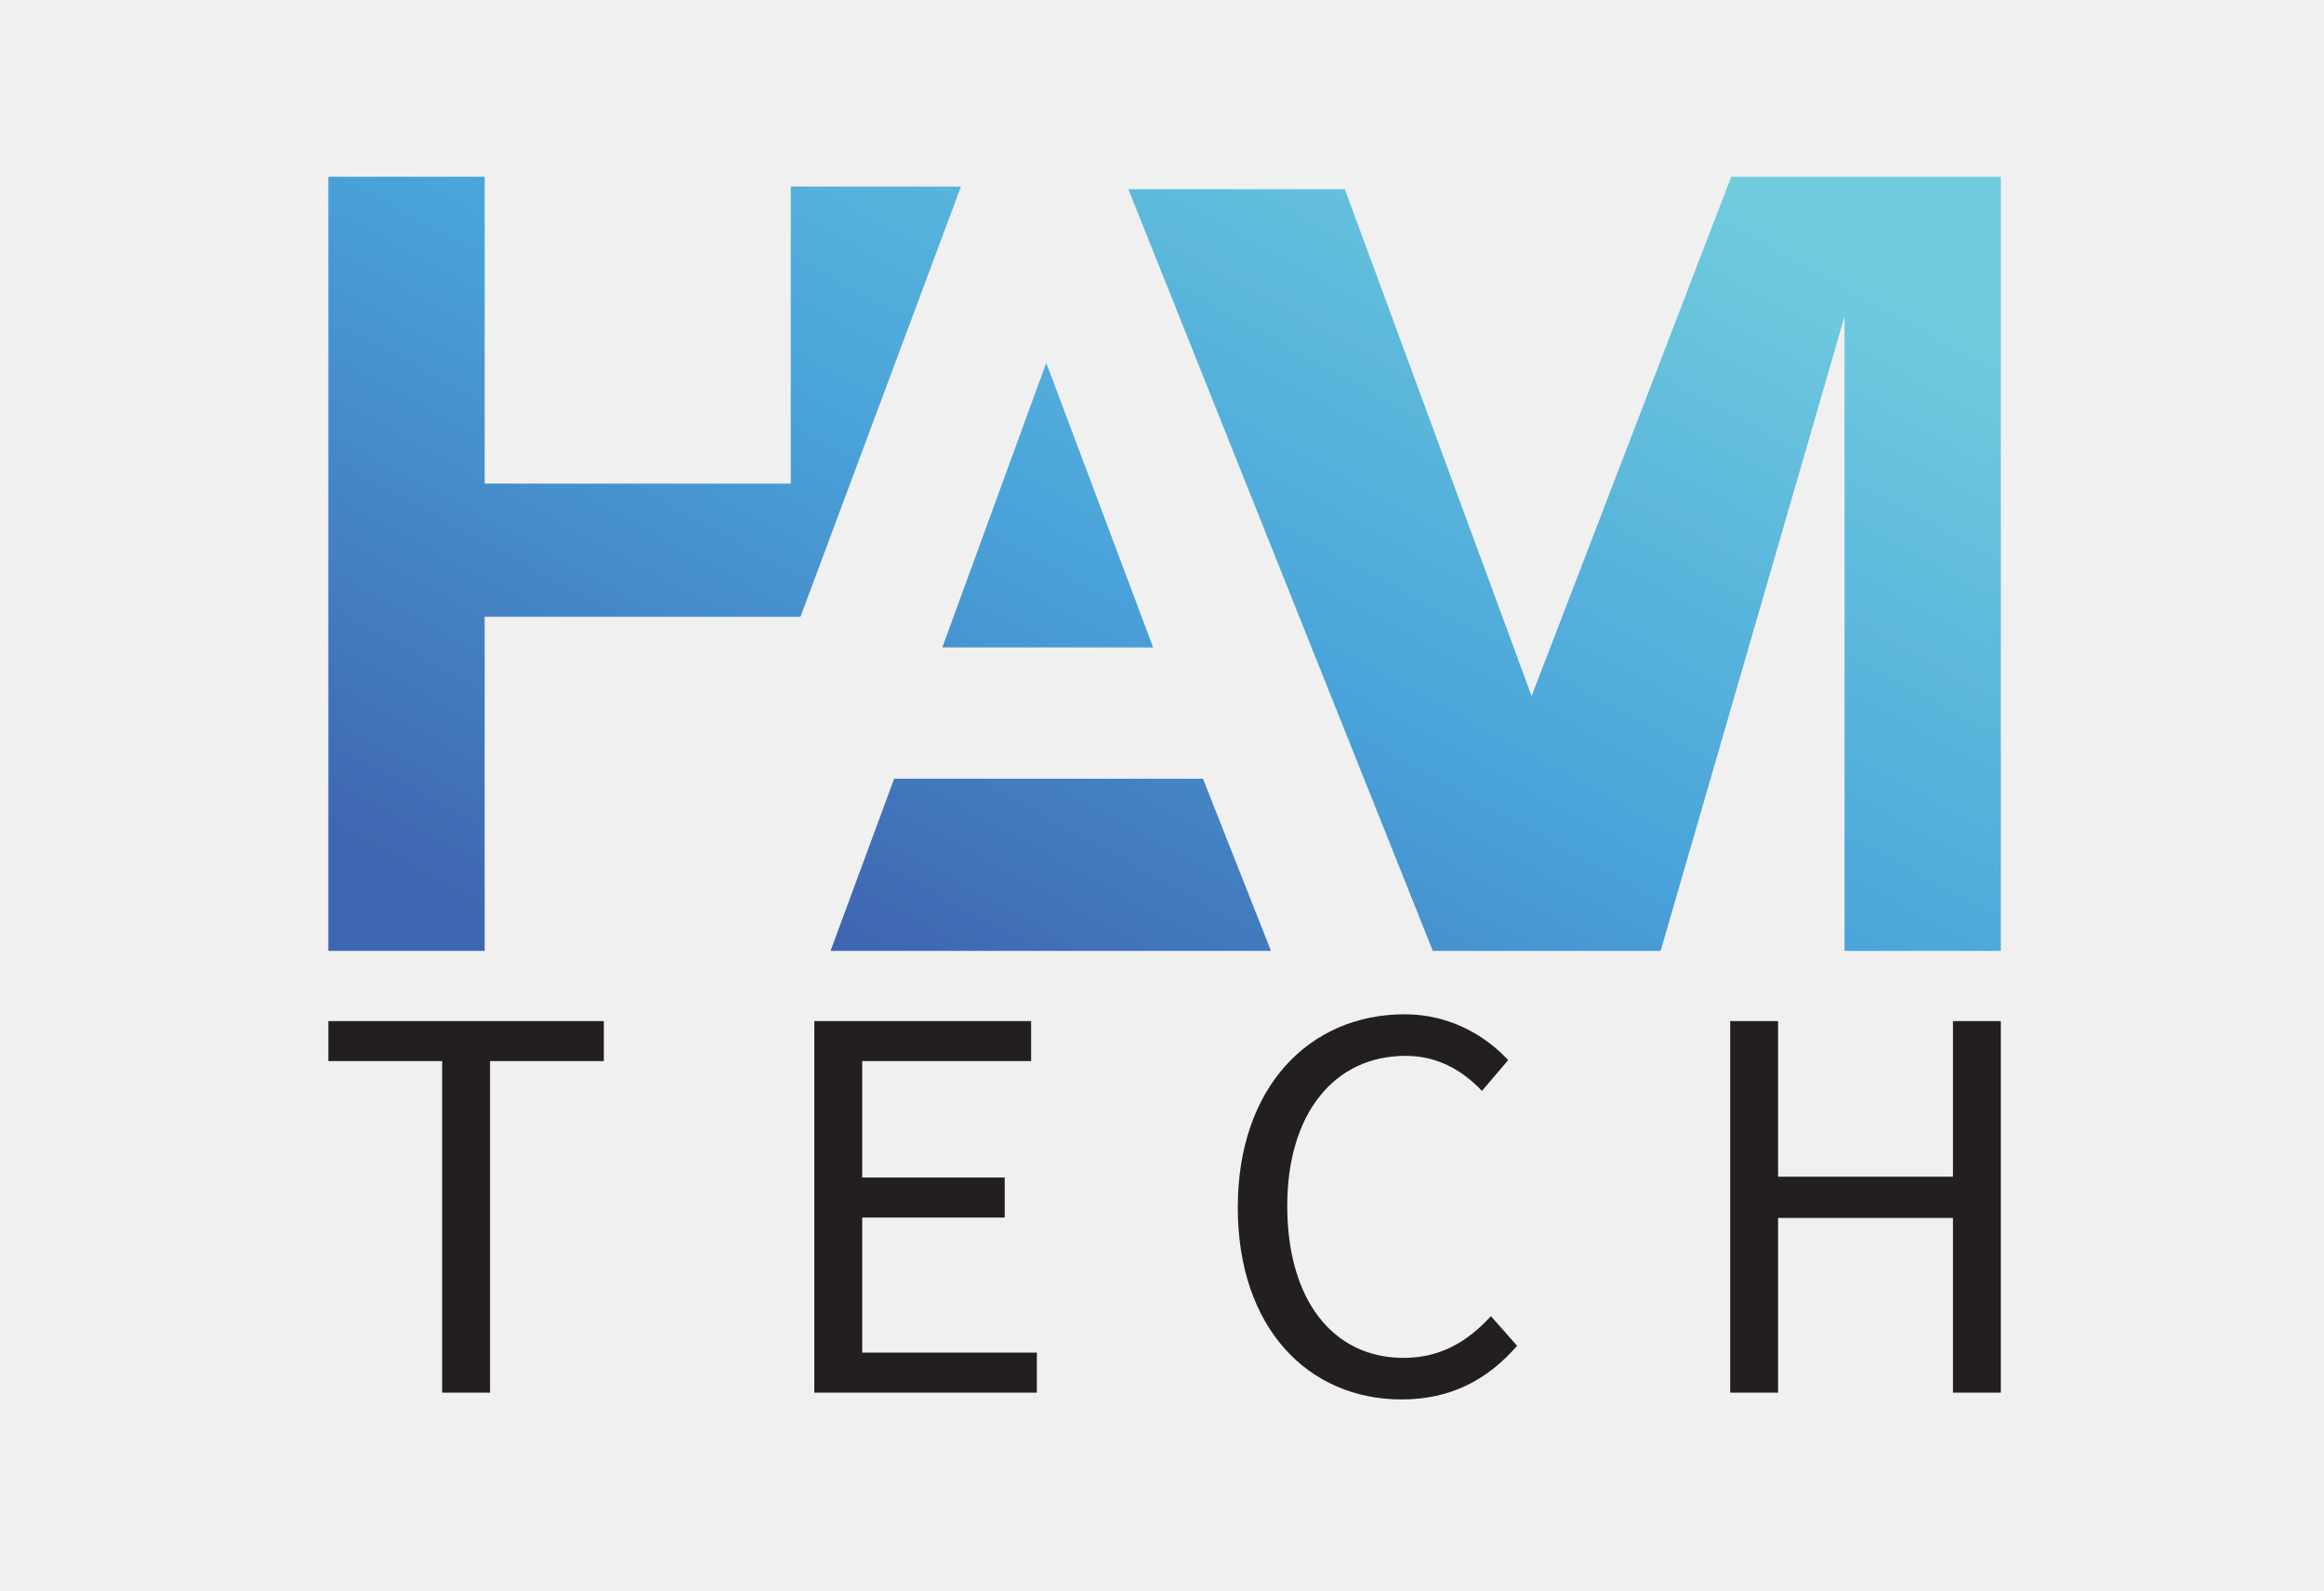
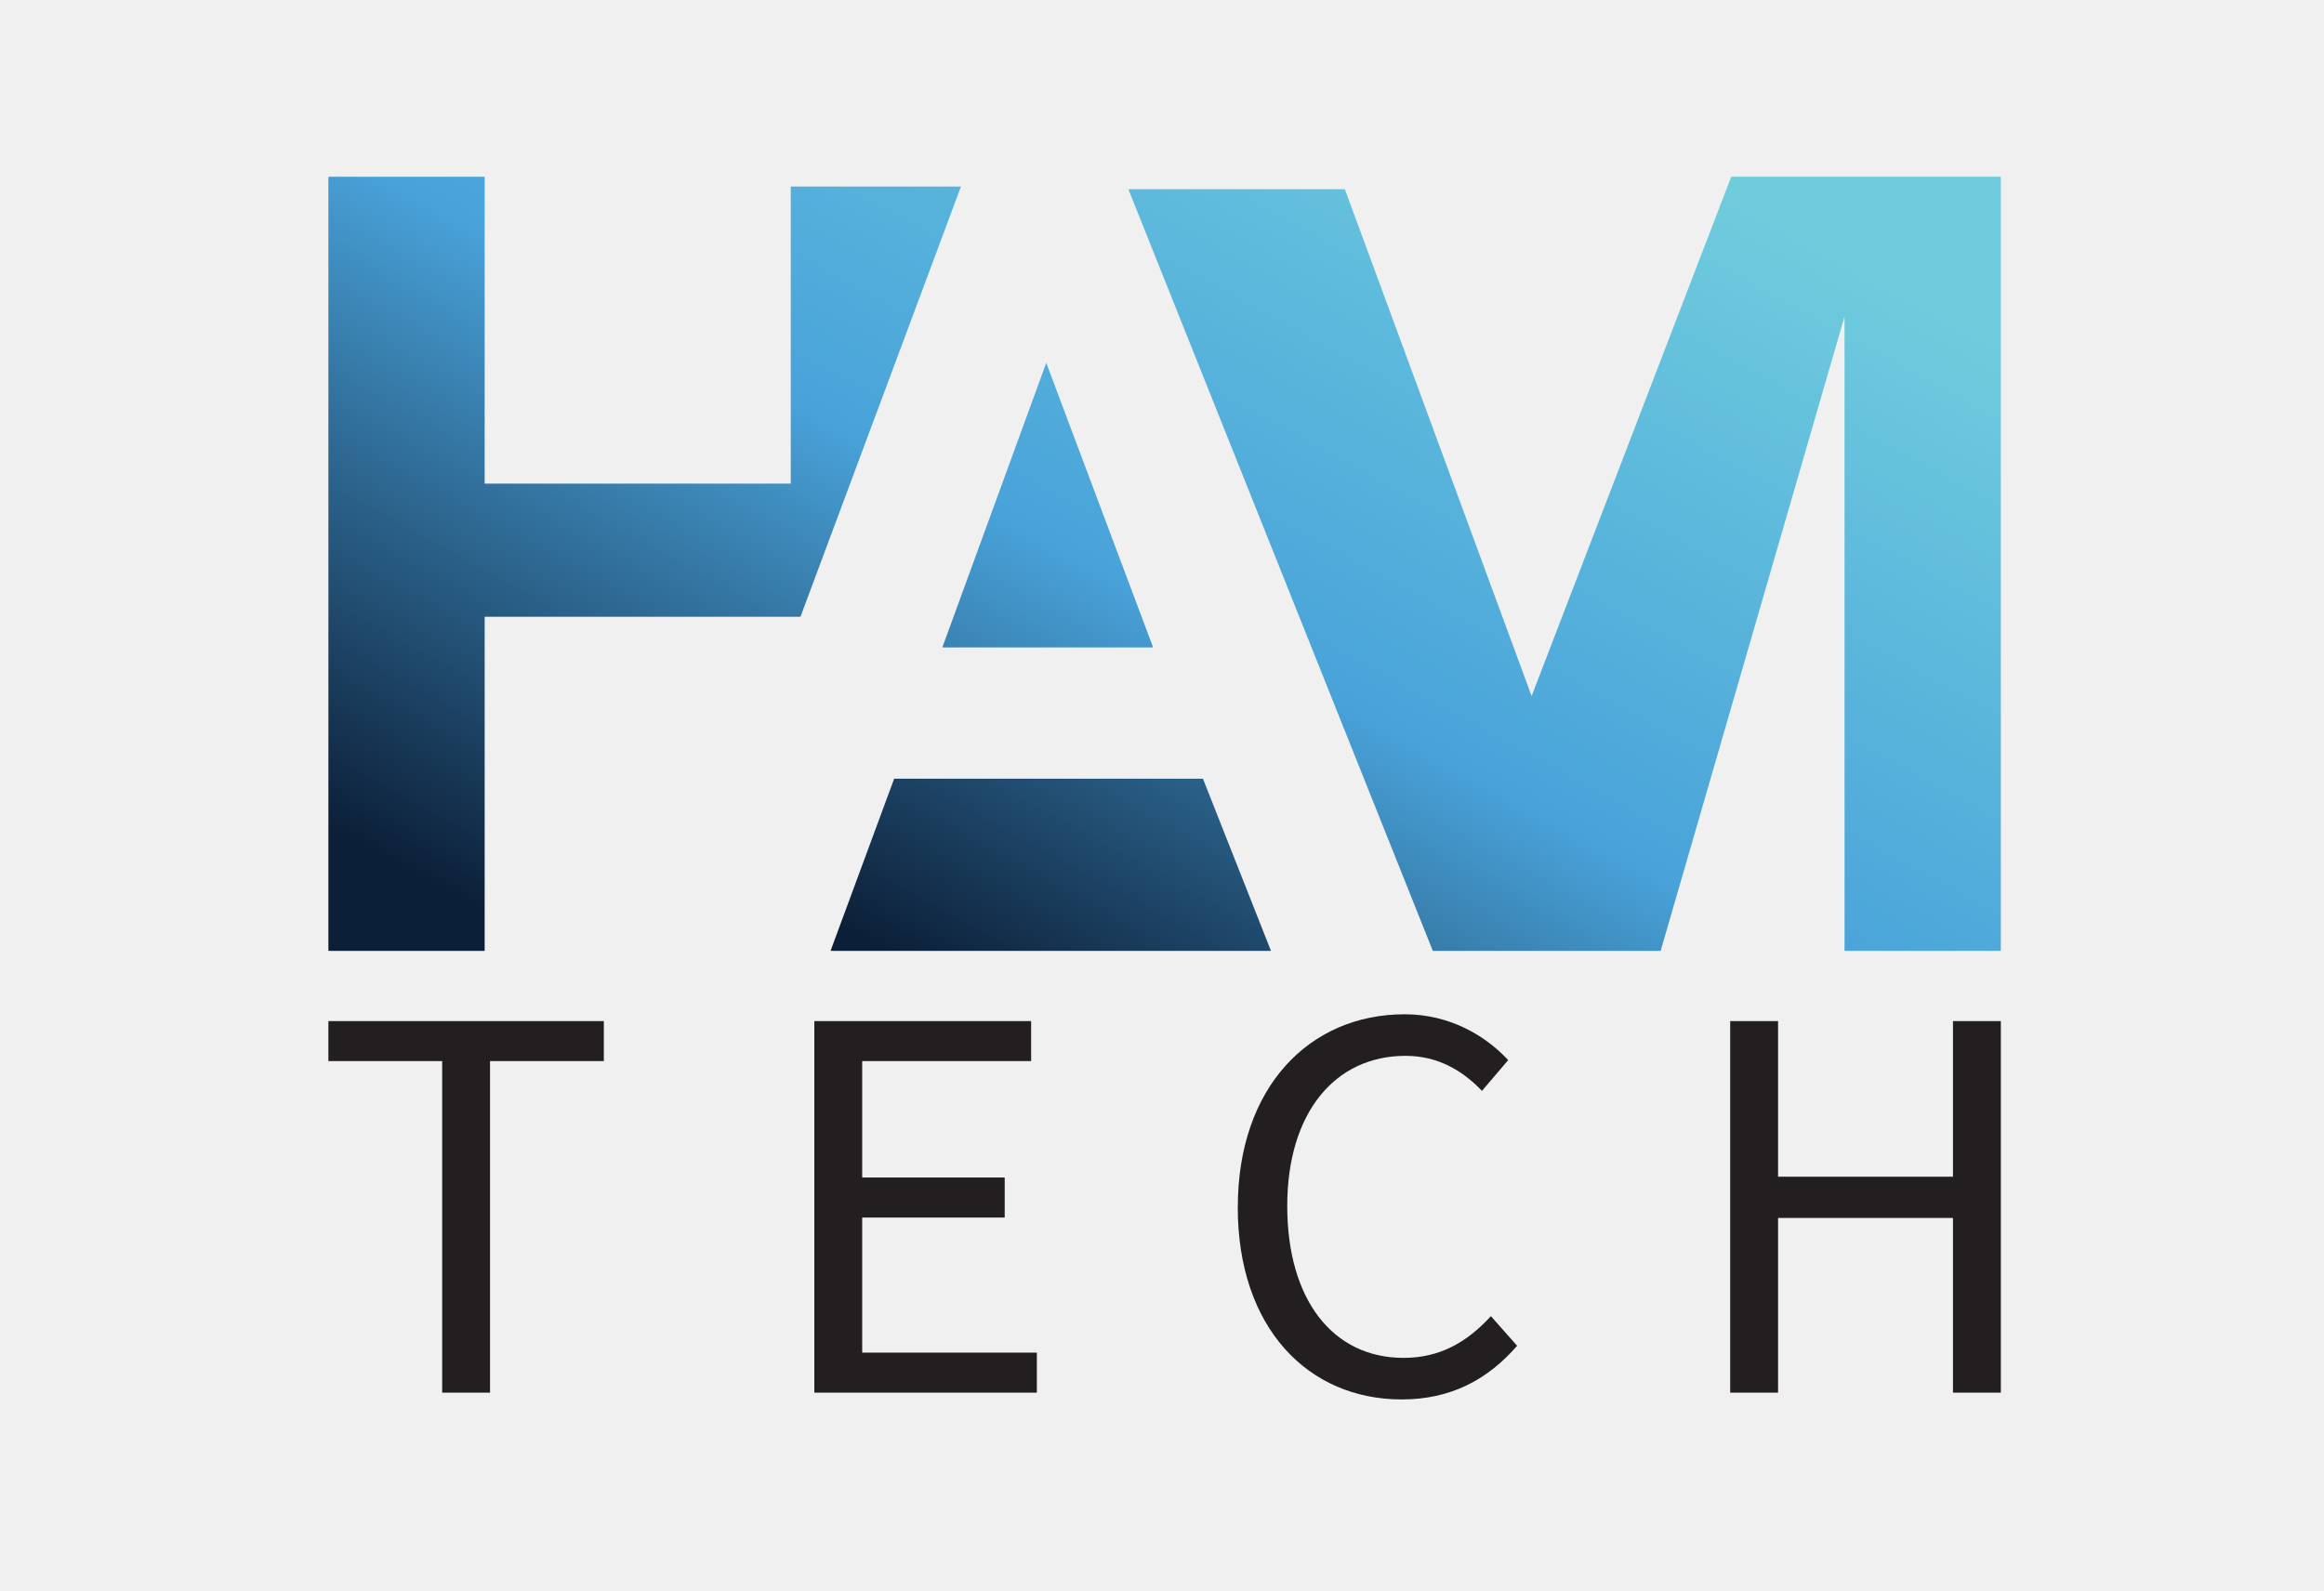
<svg xmlns="http://www.w3.org/2000/svg" width="92" height="63" viewBox="0 0 92 63" fill="none">
  <mask id="mask0_1_1846" style="mask-type:luminance" maskUnits="userSpaceOnUse" x="44" y="7" width="36" height="31">
    <path d="M73.02 7H68.534L60.632 27.564L53.239 7.493H44.669L56.721 37.653H65.74L73.02 12.531V37.653H79.207V7H73.02Z" fill="white" />
  </mask>
  <g mask="url(#mask0_1_1846)">
    <path d="M52.65 -7.584L31.773 30.572L71.227 52.239L92.104 14.084L52.65 -7.584Z" fill="url(#paint0_linear_1_1846)" />
  </g>
  <mask id="mask1_1_1846" style="mask-type:luminance" maskUnits="userSpaceOnUse" x="32" y="30" width="19" height="8">
    <path d="M35.397 30.835L32.879 37.653H50.314L47.621 30.835H35.397Z" fill="white" />
  </mask>
  <g mask="url(#mask1_1_1846)">
    <path d="M36.908 23.473L30.011 36.079L46.286 45.017L53.183 32.411L36.908 23.473Z" fill="url(#paint1_linear_1_1846)" />
  </g>
  <mask id="mask2_1_1846" style="mask-type:luminance" maskUnits="userSpaceOnUse" x="37" y="14" width="9" height="12">
    <path d="M45.649 25.637L41.418 14.369L37.304 25.637H45.649Z" fill="white" />
  </mask>
  <g mask="url(#mask2_1_1846)">
    <path d="M39.231 10.846L32.562 23.035L43.72 29.162L50.389 16.974L39.231 10.846Z" fill="url(#paint2_linear_1_1846)" />
  </g>
  <mask id="mask3_1_1846" style="mask-type:luminance" maskUnits="userSpaceOnUse" x="13" y="7" width="26" height="31">
    <path d="M38.041 7.388H31.304V19.151H19.186V7H13V37.653H19.186V24.422H31.689L38.041 7.388Z" fill="white" />
  </mask>
  <g mask="url(#mask3_1_1846)">
    <path d="M18.785 -3.573L0.103 30.572L32.254 48.228L50.937 14.084L18.785 -3.573Z" fill="url(#paint3_linear_1_1846)" />
  </g>
  <path d="M17.504 42.018H13V40.434H23.904V42.018H19.399V55.147H17.504V42.018Z" fill="#231F20" />
  <path d="M32.237 40.434H40.819V42.018H34.132V46.628H39.773V48.213H34.132V53.562H41.046V55.147H32.237V40.434Z" fill="#231F20" />
  <path d="M49.001 47.803C49.001 43.057 51.831 40.164 55.609 40.164C57.416 40.164 58.833 41.035 59.704 41.979L58.666 43.198C57.883 42.372 56.899 41.81 55.642 41.81C52.828 41.81 50.958 44.088 50.958 47.753C50.958 51.452 52.747 53.77 55.568 53.77C56.989 53.77 58.069 53.158 59.02 52.118L60.058 53.291C58.883 54.642 57.424 55.416 55.489 55.416C51.781 55.416 48.999 52.581 48.999 47.803" fill="#231F20" />
  <path d="M68.493 40.434H70.388V46.596H77.312V40.434H79.207V55.147H77.312V48.229H70.388V55.147H68.493V40.434Z" fill="#231F20" />
  <defs>
    <linearGradient id="paint0_linear_1_1846" x1="69.215" y1="8.125" x2="45.79" y2="50.779" gradientUnits="userSpaceOnUse">
      <stop stop-color="#6FCCDD" />
      <stop offset="0.51" stop-color="#49A3DA" />
-       <stop offset="1" stop-color="#3F67B1" />
+       <stop offset="1" stop-color="#0c1f38" />
    </linearGradient>
    <linearGradient id="paint1_linear_1_1846" x1="61.638" y1="-3.259" x2="38.213" y2="39.395" gradientUnits="userSpaceOnUse">
      <stop stop-color="#6FCCDD" />
      <stop offset="0.51" stop-color="#49A3DA" />
-       <stop offset="1" stop-color="#3F67B1" />
+       <stop offset="1" stop-color="#0c1f38" />
    </linearGradient>
    <linearGradient id="paint2_linear_1_1846" x1="52.706" y1="-0.949" x2="29.281" y2="41.705" gradientUnits="userSpaceOnUse">
      <stop stop-color="#6FCCDD" />
      <stop offset="0.51" stop-color="#49A3DA" />
-       <stop offset="1" stop-color="#3F67B1" />
+       <stop offset="1" stop-color="#0c1f38" />
    </linearGradient>
    <linearGradient id="paint3_linear_1_1846" x1="41.418" y1="-7.132" x2="17.993" y2="35.522" gradientUnits="userSpaceOnUse">
      <stop stop-color="#6FCCDD" />
      <stop offset="0.51" stop-color="#49A3DA" />
-       <stop offset="1" stop-color="#3F67B1" />
+       <stop offset="1" stop-color="#0c1f38" />
    </linearGradient>
  </defs>
</svg>
